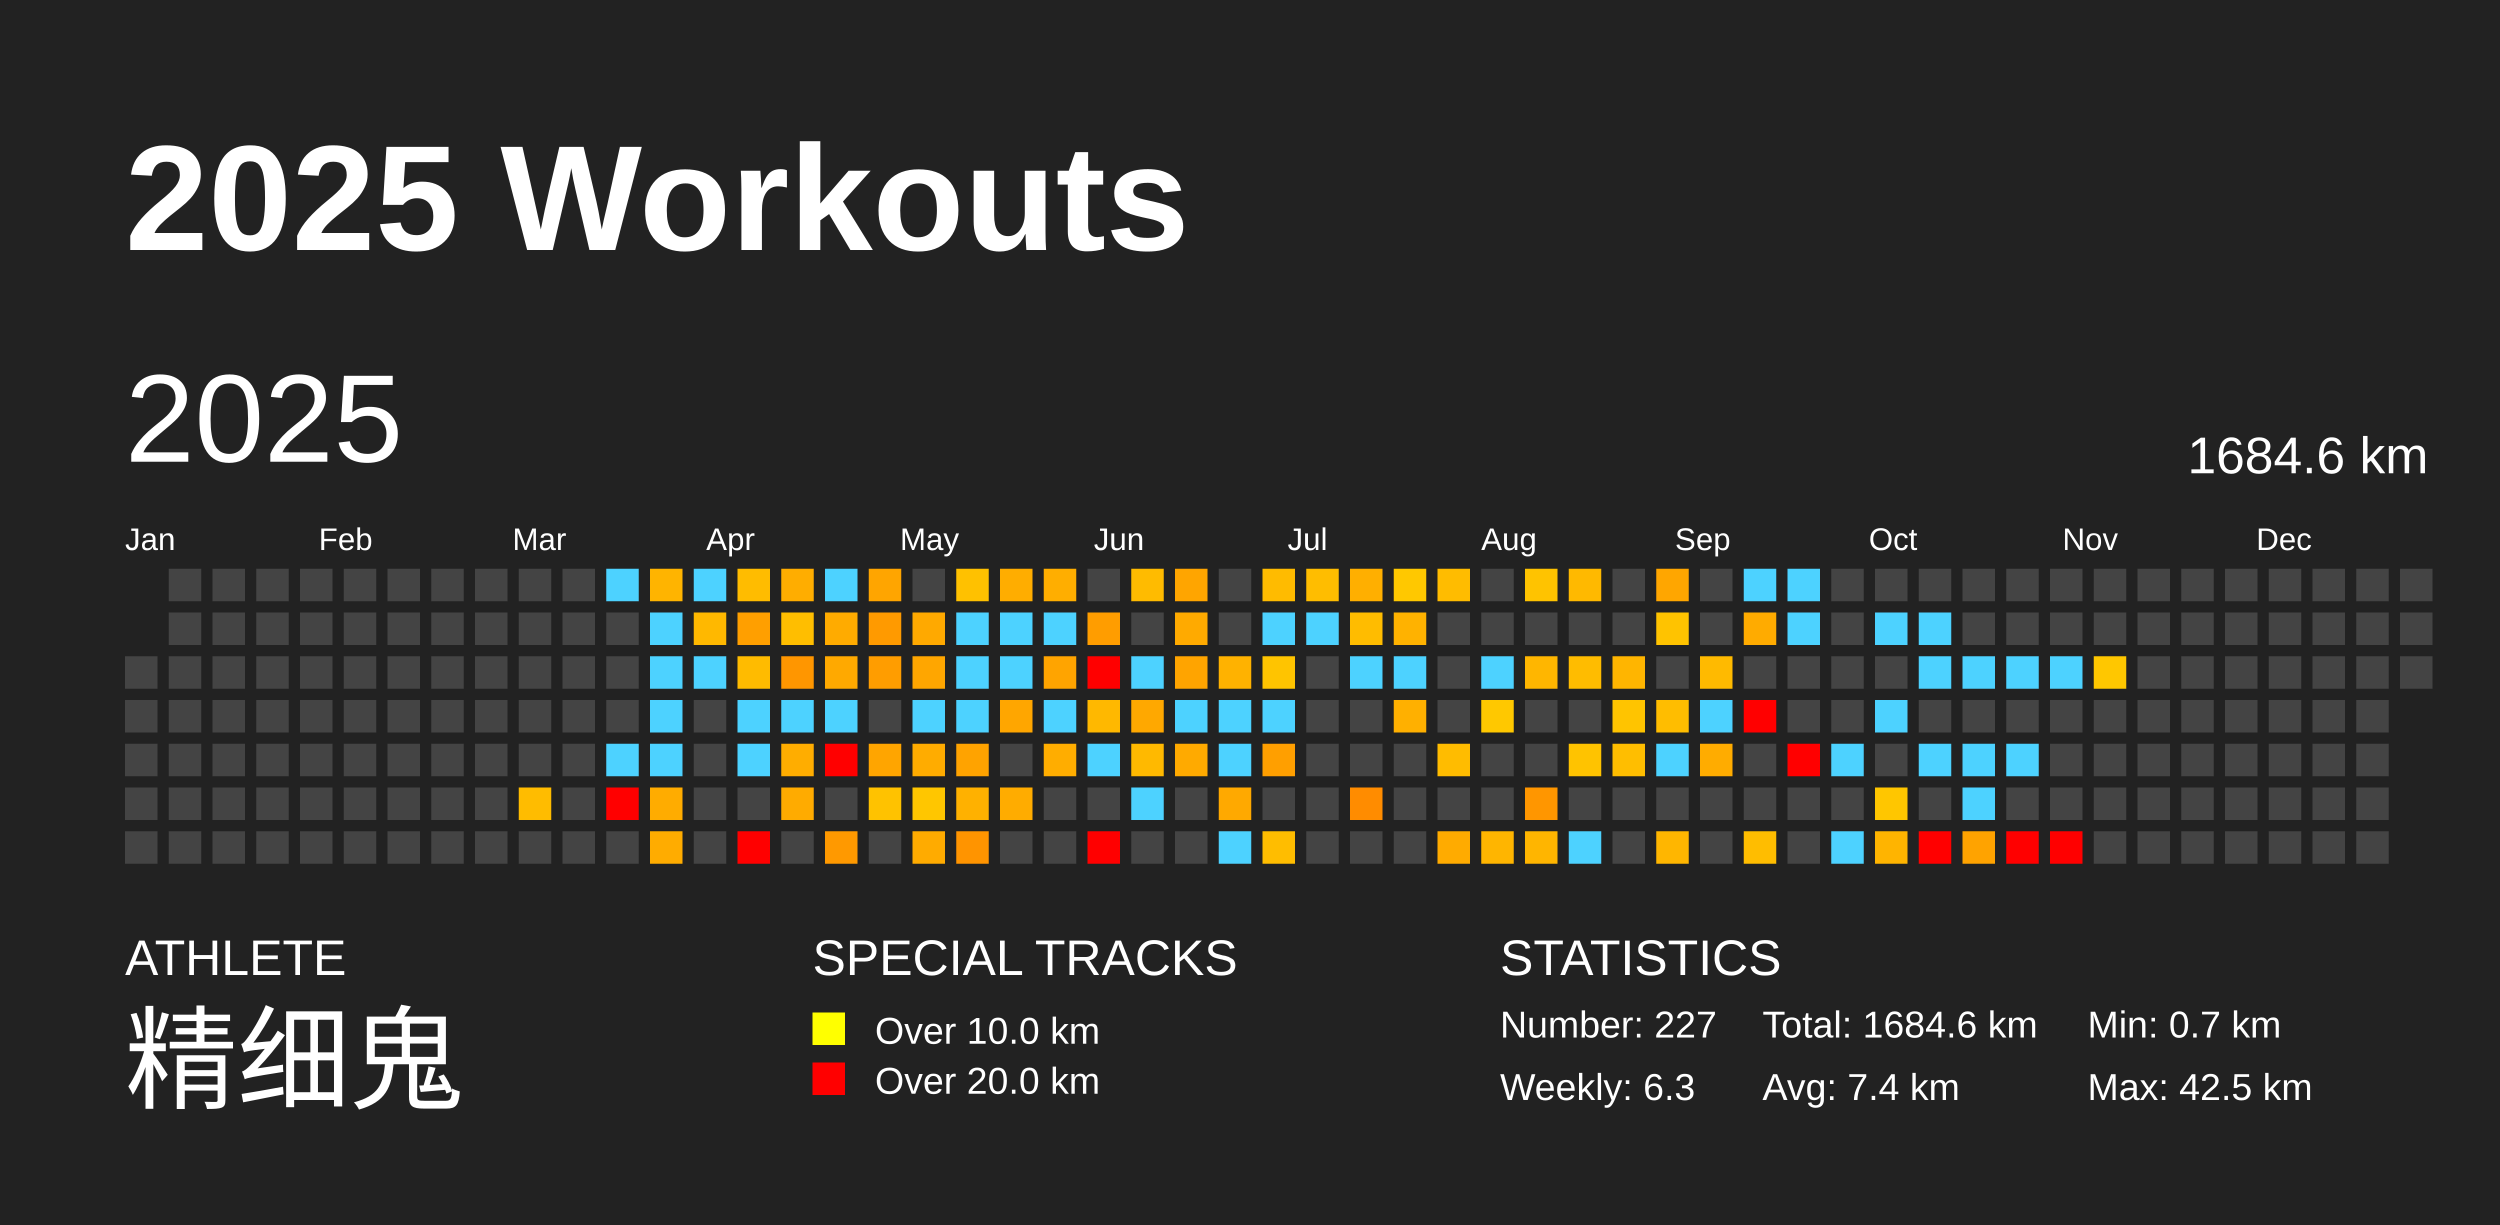
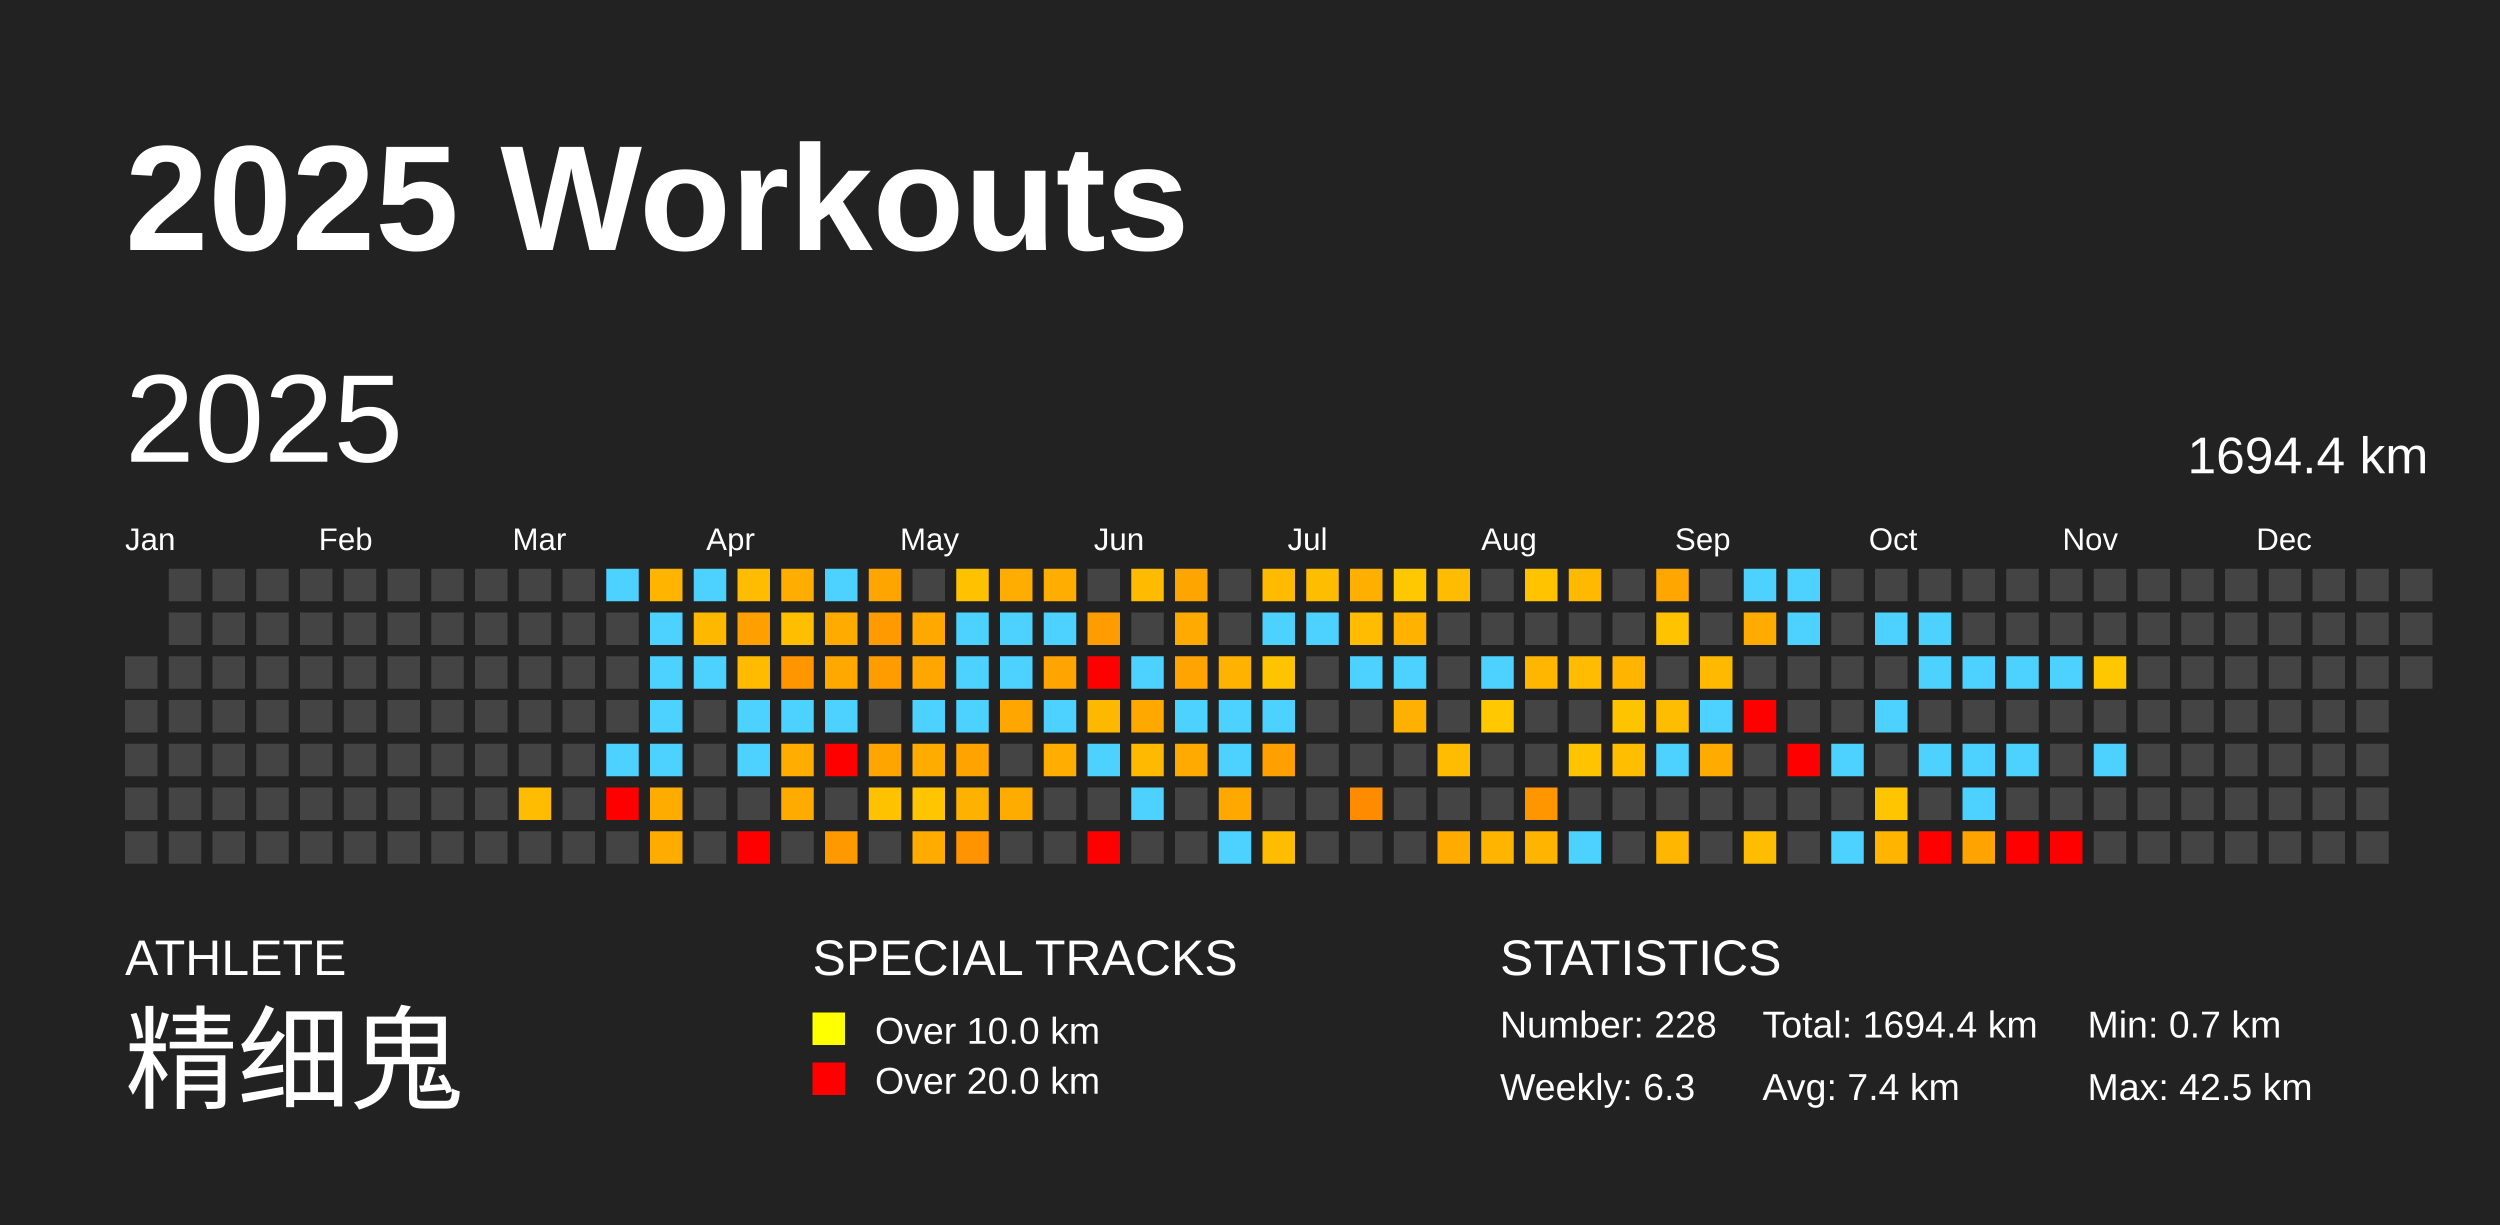
<svg xmlns="http://www.w3.org/2000/svg" baseProfile="full" height="98mm" version="1.1" viewBox="0,0,200,98" width="200mm">
  <defs />
  <rect fill="#222222" height="98" width="200" x="0" y="0" />
  <text fill="#FFFFFF" style="font-size:12px; font-family:Arial; font-weight:bold;" x="10" y="20">2025 Workouts</text>
  <text fill="#FFFFFF" style="font-size:4px; font-family:Arial" x="10" y="78">ATHLETE</text>
  <text fill="#FFFFFF" style="font-size:9px; font-family:Arial" x="10" y="88">精细鬼</text>
  <text fill="#FFFFFF" style="font-size:4px; font-family:Arial" x="65" y="78">SPECIAL TRACKS</text>
  <rect fill="yellow" height="2.6" width="2.6" x="65" y="81" />
  <text fill="#FFFFFF" style="font-size:3px; font-family:Arial" x="70" y="83.5">Over 10.0 km</text>
  <rect fill="red" height="2.6" width="2.6" x="65" y="85" />
  <text fill="#FFFFFF" style="font-size:3px; font-family:Arial" x="70" y="87.5">Over 20.0 km</text>
  <text fill="#FFFFFF" style="font-size:4px; font-family:Arial" x="120" y="78">STATISTICS</text>
-   <text fill="#FFFFFF" style="font-size:3px; font-family:Arial" x="120" y="83">Number: 227</text>
+   <text fill="#FFFFFF" style="font-size:3px; font-family:Arial" x="120" y="83">Number: 228</text>
  <text fill="#FFFFFF" style="font-size:3px; font-family:Arial" x="120" y="88">Weekly: 6.3</text>
-   <text fill="#FFFFFF" style="font-size:3px; font-family:Arial" x="141" y="83">Total: 1684.6 km</text>
+   <text fill="#FFFFFF" style="font-size:3px; font-family:Arial" x="141" y="83">Total: 1694.4 km</text>
  <text fill="#FFFFFF" style="font-size:3px; font-family:Arial" x="141" y="88">Avg: 7.4 km</text>
  <text fill="#FFFFFF" style="font-size:3px; font-family:Arial" x="167" y="83">Min: 0.7 km</text>
  <text fill="#FFFFFF" style="font-size:3px; font-family:Arial" x="167" y="88">Max: 42.5 km</text>
  <text dominant-baseline="hanging" fill="#FFFFFF" style="font-size:10.0px; font-family:Arial;" x="10" y="30">2025</text>
-   <text dominant-baseline="hanging" fill="#FFFFFF" style="font-size:4.125px; font-family:Arial;" x="175" y="35">1684.6 km</text>
+   <text dominant-baseline="hanging" fill="#FFFFFF" style="font-size:4.125px; font-family:Arial;" x="175" y="35">1694.4 km</text>
  <text fill="#FFFFFF" style="font-size:2.5px; font-family:Arial" x="10.0" y="44">Jan</text>
  <text fill="#FFFFFF" style="font-size:2.5px; font-family:Arial" x="25.5" y="44">Feb</text>
  <text fill="#FFFFFF" style="font-size:2.5px; font-family:Arial" x="41.0" y="44">Mar</text>
  <text fill="#FFFFFF" style="font-size:2.5px; font-family:Arial" x="56.5" y="44">Apr</text>
  <text fill="#FFFFFF" style="font-size:2.5px; font-family:Arial" x="72.0" y="44">May</text>
  <text fill="#FFFFFF" style="font-size:2.5px; font-family:Arial" x="87.5" y="44">Jun</text>
  <text fill="#FFFFFF" style="font-size:2.5px; font-family:Arial" x="103.0" y="44">Jul</text>
  <text fill="#FFFFFF" style="font-size:2.5px; font-family:Arial" x="118.5" y="44">Aug</text>
  <text fill="#FFFFFF" style="font-size:2.5px; font-family:Arial" x="134.0" y="44">Sep</text>
  <text fill="#FFFFFF" style="font-size:2.5px; font-family:Arial" x="149.5" y="44">Oct</text>
  <text fill="#FFFFFF" style="font-size:2.5px; font-family:Arial" x="165.0" y="44">Nov</text>
  <text fill="#FFFFFF" style="font-size:2.5px; font-family:Arial" x="180.5" y="44">Dec</text>
  <rect fill="#444444" height="2.6" width="2.6" x="10.0" y="52.5" />
  <rect fill="#444444" height="2.6" width="2.6" x="10.0" y="56.0" />
  <rect fill="#444444" height="2.6" width="2.6" x="10.0" y="59.5" />
  <rect fill="#444444" height="2.6" width="2.6" x="10.0" y="63.0" />
  <rect fill="#444444" height="2.6" width="2.6" x="10.0" y="66.5" />
  <rect fill="#444444" height="2.6" width="2.6" x="13.5" y="45.5" />
  <rect fill="#444444" height="2.6" width="2.6" x="13.5" y="49.0" />
  <rect fill="#444444" height="2.6" width="2.6" x="13.5" y="52.5" />
  <rect fill="#444444" height="2.6" width="2.6" x="13.5" y="56.0" />
  <rect fill="#444444" height="2.6" width="2.6" x="13.5" y="59.5" />
  <rect fill="#444444" height="2.6" width="2.6" x="13.5" y="63.0" />
  <rect fill="#444444" height="2.6" width="2.6" x="13.5" y="66.5" />
  <rect fill="#444444" height="2.6" width="2.6" x="17.0" y="45.5" />
  <rect fill="#444444" height="2.6" width="2.6" x="17.0" y="49.0" />
  <rect fill="#444444" height="2.6" width="2.6" x="17.0" y="52.5" />
  <rect fill="#444444" height="2.6" width="2.6" x="17.0" y="56.0" />
  <rect fill="#444444" height="2.6" width="2.6" x="17.0" y="59.5" />
  <rect fill="#444444" height="2.6" width="2.6" x="17.0" y="63.0" />
  <rect fill="#444444" height="2.6" width="2.6" x="17.0" y="66.5" />
  <rect fill="#444444" height="2.6" width="2.6" x="20.5" y="45.5" />
  <rect fill="#444444" height="2.6" width="2.6" x="20.5" y="49.0" />
  <rect fill="#444444" height="2.6" width="2.6" x="20.5" y="52.5" />
  <rect fill="#444444" height="2.6" width="2.6" x="20.5" y="56.0" />
  <rect fill="#444444" height="2.6" width="2.6" x="20.5" y="59.5" />
  <rect fill="#444444" height="2.6" width="2.6" x="20.5" y="63.0" />
  <rect fill="#444444" height="2.6" width="2.6" x="20.5" y="66.5" />
  <rect fill="#444444" height="2.6" width="2.6" x="24.0" y="45.5" />
  <rect fill="#444444" height="2.6" width="2.6" x="24.0" y="49.0" />
  <rect fill="#444444" height="2.6" width="2.6" x="24.0" y="52.5" />
  <rect fill="#444444" height="2.6" width="2.6" x="24.0" y="56.0" />
  <rect fill="#444444" height="2.6" width="2.6" x="24.0" y="59.5" />
  <rect fill="#444444" height="2.6" width="2.6" x="24.0" y="63.0" />
  <rect fill="#444444" height="2.6" width="2.6" x="24.0" y="66.5" />
  <rect fill="#444444" height="2.6" width="2.6" x="27.5" y="45.5" />
  <rect fill="#444444" height="2.6" width="2.6" x="27.5" y="49.0" />
  <rect fill="#444444" height="2.6" width="2.6" x="27.5" y="52.5" />
  <rect fill="#444444" height="2.6" width="2.6" x="27.5" y="56.0" />
  <rect fill="#444444" height="2.6" width="2.6" x="27.5" y="59.5" />
  <rect fill="#444444" height="2.6" width="2.6" x="27.5" y="63.0" />
  <rect fill="#444444" height="2.6" width="2.6" x="27.5" y="66.5" />
  <rect fill="#444444" height="2.6" width="2.6" x="31.0" y="45.5" />
  <rect fill="#444444" height="2.6" width="2.6" x="31.0" y="49.0" />
  <rect fill="#444444" height="2.6" width="2.6" x="31.0" y="52.5" />
  <rect fill="#444444" height="2.6" width="2.6" x="31.0" y="56.0" />
  <rect fill="#444444" height="2.6" width="2.6" x="31.0" y="59.5" />
  <rect fill="#444444" height="2.6" width="2.6" x="31.0" y="63.0" />
  <rect fill="#444444" height="2.6" width="2.6" x="31.0" y="66.5" />
  <rect fill="#444444" height="2.6" width="2.6" x="34.5" y="45.5" />
  <rect fill="#444444" height="2.6" width="2.6" x="34.5" y="49.0" />
  <rect fill="#444444" height="2.6" width="2.6" x="34.5" y="52.5" />
  <rect fill="#444444" height="2.6" width="2.6" x="34.5" y="56.0" />
  <rect fill="#444444" height="2.6" width="2.6" x="34.5" y="59.5" />
  <rect fill="#444444" height="2.6" width="2.6" x="34.5" y="63.0" />
  <rect fill="#444444" height="2.6" width="2.6" x="34.5" y="66.5" />
  <rect fill="#444444" height="2.6" width="2.6" x="38.0" y="45.5" />
  <rect fill="#444444" height="2.6" width="2.6" x="38.0" y="49.0" />
  <rect fill="#444444" height="2.6" width="2.6" x="38.0" y="52.5" />
  <rect fill="#444444" height="2.6" width="2.6" x="38.0" y="56.0" />
  <rect fill="#444444" height="2.6" width="2.6" x="38.0" y="59.5" />
  <rect fill="#444444" height="2.6" width="2.6" x="38.0" y="63.0" />
  <rect fill="#444444" height="2.6" width="2.6" x="38.0" y="66.5" />
  <rect fill="#444444" height="2.6" width="2.6" x="41.5" y="45.5" />
  <rect fill="#444444" height="2.6" width="2.6" x="41.5" y="49.0" />
  <rect fill="#444444" height="2.6" width="2.6" x="41.5" y="52.5" />
  <rect fill="#444444" height="2.6" width="2.6" x="41.5" y="56.0" />
  <rect fill="#444444" height="2.6" width="2.6" x="41.5" y="59.5" />
  <rect fill="#ffbc00" height="2.6" width="2.6" x="41.5" y="63.0" />
  <rect fill="#444444" height="2.6" width="2.6" x="41.5" y="66.5" />
  <rect fill="#444444" height="2.6" width="2.6" x="45.0" y="45.5" />
  <rect fill="#444444" height="2.6" width="2.6" x="45.0" y="49.0" />
  <rect fill="#444444" height="2.6" width="2.6" x="45.0" y="52.5" />
  <rect fill="#444444" height="2.6" width="2.6" x="45.0" y="56.0" />
  <rect fill="#444444" height="2.6" width="2.6" x="45.0" y="59.5" />
  <rect fill="#444444" height="2.6" width="2.6" x="45.0" y="63.0" />
  <rect fill="#444444" height="2.6" width="2.6" x="45.0" y="66.5" />
  <rect fill="#4dd2ff" height="2.6" width="2.6" x="48.5" y="45.5" />
  <rect fill="#444444" height="2.6" width="2.6" x="48.5" y="49.0" />
  <rect fill="#444444" height="2.6" width="2.6" x="48.5" y="52.5" />
  <rect fill="#444444" height="2.6" width="2.6" x="48.5" y="56.0" />
  <rect fill="#4dd2ff" height="2.6" width="2.6" x="48.5" y="59.5" />
  <rect fill="red" height="2.6" width="2.6" x="48.5" y="63.0" />
  <rect fill="#444444" height="2.6" width="2.6" x="48.5" y="66.5" />
  <rect fill="#ffb400" height="2.6" width="2.6" x="52.0" y="45.5" />
  <rect fill="#4dd2ff" height="2.6" width="2.6" x="52.0" y="49.0" />
  <rect fill="#4dd2ff" height="2.6" width="2.6" x="52.0" y="52.5" />
  <rect fill="#4dd2ff" height="2.6" width="2.6" x="52.0" y="56.0" />
  <rect fill="#4dd2ff" height="2.6" width="2.6" x="52.0" y="59.5" />
  <rect fill="#ffac00" height="2.6" width="2.6" x="52.0" y="63.0" />
  <rect fill="#ffac00" height="2.6" width="2.6" x="52.0" y="66.5" />
  <rect fill="#4dd2ff" height="2.6" width="2.6" x="55.5" y="45.5" />
  <rect fill="#ffb800" height="2.6" width="2.6" x="55.5" y="49.0" />
  <rect fill="#4dd2ff" height="2.6" width="2.6" x="55.5" y="52.5" />
  <rect fill="#444444" height="2.6" width="2.6" x="55.5" y="56.0" />
  <rect fill="#444444" height="2.6" width="2.6" x="55.5" y="59.5" />
  <rect fill="#444444" height="2.6" width="2.6" x="55.5" y="63.0" />
  <rect fill="#444444" height="2.6" width="2.6" x="55.5" y="66.5" />
  <rect fill="#ffbc00" height="2.6" width="2.6" x="59.0" y="45.5" />
  <rect fill="#ff9f00" height="2.6" width="2.6" x="59.0" y="49.0" />
  <rect fill="#ffbb00" height="2.6" width="2.6" x="59.0" y="52.5" />
  <rect fill="#4dd2ff" height="2.6" width="2.6" x="59.0" y="56.0" />
  <rect fill="#4dd2ff" height="2.6" width="2.6" x="59.0" y="59.5" />
  <rect fill="#444444" height="2.6" width="2.6" x="59.0" y="63.0" />
  <rect fill="red" height="2.6" width="2.6" x="59.0" y="66.5" />
  <rect fill="#ffad00" height="2.6" width="2.6" x="62.5" y="45.5" />
  <rect fill="#ffbe00" height="2.6" width="2.6" x="62.5" y="49.0" />
  <rect fill="#ff9600" height="2.6" width="2.6" x="62.5" y="52.5" />
  <rect fill="#4dd2ff" height="2.6" width="2.6" x="62.5" y="56.0" />
  <rect fill="#ffad00" height="2.6" width="2.6" x="62.5" y="59.5" />
  <rect fill="#ffab00" height="2.6" width="2.6" x="62.5" y="63.0" />
  <rect fill="#444444" height="2.6" width="2.6" x="62.5" y="66.5" />
  <rect fill="#4dd2ff" height="2.6" width="2.6" x="66.0" y="45.5" />
  <rect fill="#ffab00" height="2.6" width="2.6" x="66.0" y="49.0" />
  <rect fill="#ffa900" height="2.6" width="2.6" x="66.0" y="52.5" />
  <rect fill="#4dd2ff" height="2.6" width="2.6" x="66.0" y="56.0" />
  <rect fill="red" height="2.6" width="2.6" x="66.0" y="59.5" />
  <rect fill="#444444" height="2.6" width="2.6" x="66.0" y="63.0" />
  <rect fill="#ff9900" height="2.6" width="2.6" x="66.0" y="66.5" />
  <rect fill="#ffa500" height="2.6" width="2.6" x="69.5" y="45.5" />
  <rect fill="#ff9a00" height="2.6" width="2.6" x="69.5" y="49.0" />
  <rect fill="#ff9d00" height="2.6" width="2.6" x="69.5" y="52.5" />
  <rect fill="#444444" height="2.6" width="2.6" x="69.5" y="56.0" />
  <rect fill="#ffa500" height="2.6" width="2.6" x="69.5" y="59.5" />
  <rect fill="#ffc200" height="2.6" width="2.6" x="69.5" y="63.0" />
  <rect fill="#444444" height="2.6" width="2.6" x="69.5" y="66.5" />
  <rect fill="#444444" height="2.6" width="2.6" x="73.0" y="45.5" />
  <rect fill="#ffa900" height="2.6" width="2.6" x="73.0" y="49.0" />
  <rect fill="#ffa600" height="2.6" width="2.6" x="73.0" y="52.5" />
  <rect fill="#4dd2ff" height="2.6" width="2.6" x="73.0" y="56.0" />
  <rect fill="#ffac00" height="2.6" width="2.6" x="73.0" y="59.5" />
  <rect fill="#ffc600" height="2.6" width="2.6" x="73.0" y="63.0" />
  <rect fill="#ffab00" height="2.6" width="2.6" x="73.0" y="66.5" />
  <rect fill="#ffc100" height="2.6" width="2.6" x="76.5" y="45.5" />
  <rect fill="#4dd2ff" height="2.6" width="2.6" x="76.5" y="49.0" />
  <rect fill="#4dd2ff" height="2.6" width="2.6" x="76.5" y="52.5" />
  <rect fill="#4dd2ff" height="2.6" width="2.6" x="76.5" y="56.0" />
  <rect fill="#ffa300" height="2.6" width="2.6" x="76.5" y="59.5" />
  <rect fill="#ffb100" height="2.6" width="2.6" x="76.5" y="63.0" />
  <rect fill="#ff9400" height="2.6" width="2.6" x="76.5" y="66.5" />
  <rect fill="#ffad00" height="2.6" width="2.6" x="80.0" y="45.5" />
  <rect fill="#4dd2ff" height="2.6" width="2.6" x="80.0" y="49.0" />
  <rect fill="#4dd2ff" height="2.6" width="2.6" x="80.0" y="52.5" />
  <rect fill="#ffa600" height="2.6" width="2.6" x="80.0" y="56.0" />
  <rect fill="#444444" height="2.6" width="2.6" x="80.0" y="59.5" />
  <rect fill="#ffac00" height="2.6" width="2.6" x="80.0" y="63.0" />
  <rect fill="#444444" height="2.6" width="2.6" x="80.0" y="66.5" />
  <rect fill="#ffae00" height="2.6" width="2.6" x="83.5" y="45.5" />
  <rect fill="#4dd2ff" height="2.6" width="2.6" x="83.5" y="49.0" />
  <rect fill="#ffa400" height="2.6" width="2.6" x="83.5" y="52.5" />
  <rect fill="#4dd2ff" height="2.6" width="2.6" x="83.5" y="56.0" />
  <rect fill="#ffad00" height="2.6" width="2.6" x="83.5" y="59.5" />
  <rect fill="#444444" height="2.6" width="2.6" x="83.5" y="63.0" />
  <rect fill="#444444" height="2.6" width="2.6" x="83.5" y="66.5" />
  <rect fill="#444444" height="2.6" width="2.6" x="87.0" y="45.5" />
  <rect fill="#ff9d00" height="2.6" width="2.6" x="87.0" y="49.0" />
  <rect fill="red" height="2.6" width="2.6" x="87.0" y="52.5" />
  <rect fill="#ffb800" height="2.6" width="2.6" x="87.0" y="56.0" />
  <rect fill="#4dd2ff" height="2.6" width="2.6" x="87.0" y="59.5" />
  <rect fill="#444444" height="2.6" width="2.6" x="87.0" y="63.0" />
  <rect fill="red" height="2.6" width="2.6" x="87.0" y="66.5" />
  <rect fill="#ffbb00" height="2.6" width="2.6" x="90.5" y="45.5" />
  <rect fill="#444444" height="2.6" width="2.6" x="90.5" y="49.0" />
  <rect fill="#4dd2ff" height="2.6" width="2.6" x="90.5" y="52.5" />
  <rect fill="#ffa800" height="2.6" width="2.6" x="90.5" y="56.0" />
  <rect fill="#ffb900" height="2.6" width="2.6" x="90.5" y="59.5" />
  <rect fill="#4dd2ff" height="2.6" width="2.6" x="90.5" y="63.0" />
  <rect fill="#444444" height="2.6" width="2.6" x="90.5" y="66.5" />
  <rect fill="#ffa500" height="2.6" width="2.6" x="94.0" y="45.5" />
  <rect fill="#ffaa00" height="2.6" width="2.6" x="94.0" y="49.0" />
  <rect fill="#ffa400" height="2.6" width="2.6" x="94.0" y="52.5" />
  <rect fill="#4dd2ff" height="2.6" width="2.6" x="94.0" y="56.0" />
  <rect fill="#ffaa00" height="2.6" width="2.6" x="94.0" y="59.5" />
  <rect fill="#444444" height="2.6" width="2.6" x="94.0" y="63.0" />
  <rect fill="#444444" height="2.6" width="2.6" x="94.0" y="66.5" />
  <rect fill="#444444" height="2.6" width="2.6" x="97.5" y="45.5" />
  <rect fill="#444444" height="2.6" width="2.6" x="97.5" y="49.0" />
  <rect fill="#ffb200" height="2.6" width="2.6" x="97.5" y="52.5" />
  <rect fill="#4dd2ff" height="2.6" width="2.6" x="97.5" y="56.0" />
  <rect fill="#4dd2ff" height="2.6" width="2.6" x="97.5" y="59.5" />
  <rect fill="#ffa900" height="2.6" width="2.6" x="97.5" y="63.0" />
  <rect fill="#4dd2ff" height="2.6" width="2.6" x="97.5" y="66.5" />
  <rect fill="#ffbb00" height="2.6" width="2.6" x="101.0" y="45.5" />
  <rect fill="#4dd2ff" height="2.6" width="2.6" x="101.0" y="49.0" />
  <rect fill="#ffc400" height="2.6" width="2.6" x="101.0" y="52.5" />
  <rect fill="#4dd2ff" height="2.6" width="2.6" x="101.0" y="56.0" />
  <rect fill="#ff9f00" height="2.6" width="2.6" x="101.0" y="59.5" />
  <rect fill="#444444" height="2.6" width="2.6" x="101.0" y="63.0" />
  <rect fill="#ffbd00" height="2.6" width="2.6" x="101.0" y="66.5" />
  <rect fill="#ffbd00" height="2.6" width="2.6" x="104.5" y="45.5" />
  <rect fill="#4dd2ff" height="2.6" width="2.6" x="104.5" y="49.0" />
  <rect fill="#444444" height="2.6" width="2.6" x="104.5" y="52.5" />
  <rect fill="#444444" height="2.6" width="2.6" x="104.5" y="56.0" />
  <rect fill="#444444" height="2.6" width="2.6" x="104.5" y="59.5" />
  <rect fill="#444444" height="2.6" width="2.6" x="104.5" y="63.0" />
  <rect fill="#444444" height="2.6" width="2.6" x="104.5" y="66.5" />
  <rect fill="#ffaf00" height="2.6" width="2.6" x="108.0" y="45.5" />
  <rect fill="#ffbc00" height="2.6" width="2.6" x="108.0" y="49.0" />
  <rect fill="#4dd2ff" height="2.6" width="2.6" x="108.0" y="52.5" />
  <rect fill="#444444" height="2.6" width="2.6" x="108.0" y="56.0" />
  <rect fill="#444444" height="2.6" width="2.6" x="108.0" y="59.5" />
  <rect fill="#ff8c00" height="2.6" width="2.6" x="108.0" y="63.0" />
  <rect fill="#444444" height="2.6" width="2.6" x="108.0" y="66.5" />
  <rect fill="#ffc800" height="2.6" width="2.6" x="111.5" y="45.5" />
  <rect fill="#ffb200" height="2.6" width="2.6" x="111.5" y="49.0" />
  <rect fill="#4dd2ff" height="2.6" width="2.6" x="111.5" y="52.5" />
  <rect fill="#ffb000" height="2.6" width="2.6" x="111.5" y="56.0" />
  <rect fill="#444444" height="2.6" width="2.6" x="111.5" y="59.5" />
  <rect fill="#444444" height="2.6" width="2.6" x="111.5" y="63.0" />
  <rect fill="#444444" height="2.6" width="2.6" x="111.5" y="66.5" />
  <rect fill="#ffbc00" height="2.6" width="2.6" x="115.0" y="45.5" />
  <rect fill="#444444" height="2.6" width="2.6" x="115.0" y="49.0" />
  <rect fill="#444444" height="2.6" width="2.6" x="115.0" y="52.5" />
  <rect fill="#444444" height="2.6" width="2.6" x="115.0" y="56.0" />
  <rect fill="#ffbc00" height="2.6" width="2.6" x="115.0" y="59.5" />
  <rect fill="#444444" height="2.6" width="2.6" x="115.0" y="63.0" />
  <rect fill="#ffab00" height="2.6" width="2.6" x="115.0" y="66.5" />
  <rect fill="#444444" height="2.6" width="2.6" x="118.5" y="45.5" />
  <rect fill="#444444" height="2.6" width="2.6" x="118.5" y="49.0" />
  <rect fill="#4dd2ff" height="2.6" width="2.6" x="118.5" y="52.5" />
  <rect fill="#ffc800" height="2.6" width="2.6" x="118.5" y="56.0" />
  <rect fill="#444444" height="2.6" width="2.6" x="118.5" y="59.5" />
  <rect fill="#444444" height="2.6" width="2.6" x="118.5" y="63.0" />
  <rect fill="#ffb500" height="2.6" width="2.6" x="118.5" y="66.5" />
  <rect fill="#ffc300" height="2.6" width="2.6" x="122.0" y="45.5" />
  <rect fill="#444444" height="2.6" width="2.6" x="122.0" y="49.0" />
  <rect fill="#ffb600" height="2.6" width="2.6" x="122.0" y="52.5" />
  <rect fill="#444444" height="2.6" width="2.6" x="122.0" y="56.0" />
  <rect fill="#444444" height="2.6" width="2.6" x="122.0" y="59.5" />
  <rect fill="#ff9600" height="2.6" width="2.6" x="122.0" y="63.0" />
  <rect fill="#ffb500" height="2.6" width="2.6" x="122.0" y="66.5" />
  <rect fill="#ffb900" height="2.6" width="2.6" x="125.5" y="45.5" />
  <rect fill="#444444" height="2.6" width="2.6" x="125.5" y="49.0" />
  <rect fill="#ffbc00" height="2.6" width="2.6" x="125.5" y="52.5" />
  <rect fill="#444444" height="2.6" width="2.6" x="125.5" y="56.0" />
  <rect fill="#ffc300" height="2.6" width="2.6" x="125.5" y="59.5" />
  <rect fill="#444444" height="2.6" width="2.6" x="125.5" y="63.0" />
  <rect fill="#4dd2ff" height="2.6" width="2.6" x="125.5" y="66.5" />
  <rect fill="#444444" height="2.6" width="2.6" x="129.0" y="45.5" />
  <rect fill="#444444" height="2.6" width="2.6" x="129.0" y="49.0" />
  <rect fill="#ffb500" height="2.6" width="2.6" x="129.0" y="52.5" />
  <rect fill="#ffc400" height="2.6" width="2.6" x="129.0" y="56.0" />
  <rect fill="#ffbe00" height="2.6" width="2.6" x="129.0" y="59.5" />
  <rect fill="#444444" height="2.6" width="2.6" x="129.0" y="63.0" />
  <rect fill="#444444" height="2.6" width="2.6" x="129.0" y="66.5" />
  <rect fill="#ffa600" height="2.6" width="2.6" x="132.5" y="45.5" />
  <rect fill="#ffc300" height="2.6" width="2.6" x="132.5" y="49.0" />
  <rect fill="#444444" height="2.6" width="2.6" x="132.5" y="52.5" />
  <rect fill="#ffbd00" height="2.6" width="2.6" x="132.5" y="56.0" />
  <rect fill="#4dd2ff" height="2.6" width="2.6" x="132.5" y="59.5" />
  <rect fill="#444444" height="2.6" width="2.6" x="132.5" y="63.0" />
  <rect fill="#ffb600" height="2.6" width="2.6" x="132.5" y="66.5" />
  <rect fill="#444444" height="2.6" width="2.6" x="136.0" y="45.5" />
  <rect fill="#444444" height="2.6" width="2.6" x="136.0" y="49.0" />
  <rect fill="#ffba00" height="2.6" width="2.6" x="136.0" y="52.5" />
  <rect fill="#4dd2ff" height="2.6" width="2.6" x="136.0" y="56.0" />
  <rect fill="#ffac00" height="2.6" width="2.6" x="136.0" y="59.5" />
  <rect fill="#444444" height="2.6" width="2.6" x="136.0" y="63.0" />
  <rect fill="#444444" height="2.6" width="2.6" x="136.0" y="66.5" />
  <rect fill="#4dd2ff" height="2.6" width="2.6" x="139.5" y="45.5" />
  <rect fill="#ffab00" height="2.6" width="2.6" x="139.5" y="49.0" />
  <rect fill="#444444" height="2.6" width="2.6" x="139.5" y="52.5" />
  <rect fill="red" height="2.6" width="2.6" x="139.5" y="56.0" />
  <rect fill="#444444" height="2.6" width="2.6" x="139.5" y="59.5" />
  <rect fill="#444444" height="2.6" width="2.6" x="139.5" y="63.0" />
  <rect fill="#ffbd00" height="2.6" width="2.6" x="139.5" y="66.5" />
  <rect fill="#4dd2ff" height="2.6" width="2.6" x="143.0" y="45.5" />
  <rect fill="#4dd2ff" height="2.6" width="2.6" x="143.0" y="49.0" />
  <rect fill="#444444" height="2.6" width="2.6" x="143.0" y="52.5" />
  <rect fill="#444444" height="2.6" width="2.6" x="143.0" y="56.0" />
  <rect fill="red" height="2.6" width="2.6" x="143.0" y="59.5" />
  <rect fill="#444444" height="2.6" width="2.6" x="143.0" y="63.0" />
  <rect fill="#444444" height="2.6" width="2.6" x="143.0" y="66.5" />
  <rect fill="#444444" height="2.6" width="2.6" x="146.5" y="45.5" />
  <rect fill="#444444" height="2.6" width="2.6" x="146.5" y="49.0" />
  <rect fill="#444444" height="2.6" width="2.6" x="146.5" y="52.5" />
  <rect fill="#444444" height="2.6" width="2.6" x="146.5" y="56.0" />
  <rect fill="#4dd2ff" height="2.6" width="2.6" x="146.5" y="59.5" />
  <rect fill="#444444" height="2.6" width="2.6" x="146.5" y="63.0" />
  <rect fill="#4dd2ff" height="2.6" width="2.6" x="146.5" y="66.5" />
  <rect fill="#444444" height="2.6" width="2.6" x="150.0" y="45.5" />
  <rect fill="#4dd2ff" height="2.6" width="2.6" x="150.0" y="49.0" />
  <rect fill="#444444" height="2.6" width="2.6" x="150.0" y="52.5" />
  <rect fill="#4dd2ff" height="2.6" width="2.6" x="150.0" y="56.0" />
  <rect fill="#444444" height="2.6" width="2.6" x="150.0" y="59.5" />
  <rect fill="#ffc600" height="2.6" width="2.6" x="150.0" y="63.0" />
  <rect fill="#ffb400" height="2.6" width="2.6" x="150.0" y="66.5" />
  <rect fill="#444444" height="2.6" width="2.6" x="153.5" y="45.5" />
  <rect fill="#4dd2ff" height="2.6" width="2.6" x="153.5" y="49.0" />
  <rect fill="#4dd2ff" height="2.6" width="2.6" x="153.5" y="52.5" />
  <rect fill="#444444" height="2.6" width="2.6" x="153.5" y="56.0" />
  <rect fill="#4dd2ff" height="2.6" width="2.6" x="153.5" y="59.5" />
  <rect fill="#444444" height="2.6" width="2.6" x="153.5" y="63.0" />
  <rect fill="red" height="2.6" width="2.6" x="153.5" y="66.5" />
  <rect fill="#444444" height="2.6" width="2.6" x="157.0" y="45.5" />
  <rect fill="#444444" height="2.6" width="2.6" x="157.0" y="49.0" />
  <rect fill="#4dd2ff" height="2.6" width="2.6" x="157.0" y="52.5" />
  <rect fill="#444444" height="2.6" width="2.6" x="157.0" y="56.0" />
  <rect fill="#4dd2ff" height="2.6" width="2.6" x="157.0" y="59.5" />
  <rect fill="#4dd2ff" height="2.6" width="2.6" x="157.0" y="63.0" />
  <rect fill="#ffa300" height="2.6" width="2.6" x="157.0" y="66.5" />
  <rect fill="#444444" height="2.6" width="2.6" x="160.5" y="45.5" />
  <rect fill="#444444" height="2.6" width="2.6" x="160.5" y="49.0" />
  <rect fill="#4dd2ff" height="2.6" width="2.6" x="160.5" y="52.5" />
  <rect fill="#444444" height="2.6" width="2.6" x="160.5" y="56.0" />
  <rect fill="#4dd2ff" height="2.6" width="2.6" x="160.5" y="59.5" />
  <rect fill="#444444" height="2.6" width="2.6" x="160.5" y="63.0" />
  <rect fill="red" height="2.6" width="2.6" x="160.5" y="66.5" />
  <rect fill="#444444" height="2.6" width="2.6" x="164.0" y="45.5" />
  <rect fill="#444444" height="2.6" width="2.6" x="164.0" y="49.0" />
  <rect fill="#4dd2ff" height="2.6" width="2.6" x="164.0" y="52.5" />
  <rect fill="#444444" height="2.6" width="2.6" x="164.0" y="56.0" />
  <rect fill="#444444" height="2.6" width="2.6" x="164.0" y="59.5" />
  <rect fill="#444444" height="2.6" width="2.6" x="164.0" y="63.0" />
  <rect fill="red" height="2.6" width="2.6" x="164.0" y="66.5" />
  <rect fill="#444444" height="2.6" width="2.6" x="167.5" y="45.5" />
  <rect fill="#444444" height="2.6" width="2.6" x="167.5" y="49.0" />
  <rect fill="#ffc700" height="2.6" width="2.6" x="167.5" y="52.5" />
  <rect fill="#444444" height="2.6" width="2.6" x="167.5" y="56.0" />
-   <rect fill="#444444" height="2.6" width="2.6" x="167.5" y="59.5" />
+   <rect fill="#4dd2ff" height="2.6" width="2.6" x="167.5" y="59.5" />
  <rect fill="#444444" height="2.6" width="2.6" x="167.5" y="63.0" />
  <rect fill="#444444" height="2.6" width="2.6" x="167.5" y="66.5" />
  <rect fill="#444444" height="2.6" width="2.6" x="171.0" y="45.5" />
  <rect fill="#444444" height="2.6" width="2.6" x="171.0" y="49.0" />
  <rect fill="#444444" height="2.6" width="2.6" x="171.0" y="52.5" />
  <rect fill="#444444" height="2.6" width="2.6" x="171.0" y="56.0" />
  <rect fill="#444444" height="2.6" width="2.6" x="171.0" y="59.5" />
  <rect fill="#444444" height="2.6" width="2.6" x="171.0" y="63.0" />
  <rect fill="#444444" height="2.6" width="2.6" x="171.0" y="66.5" />
  <rect fill="#444444" height="2.6" width="2.6" x="174.5" y="45.5" />
  <rect fill="#444444" height="2.6" width="2.6" x="174.5" y="49.0" />
  <rect fill="#444444" height="2.6" width="2.6" x="174.5" y="52.5" />
  <rect fill="#444444" height="2.6" width="2.6" x="174.5" y="56.0" />
  <rect fill="#444444" height="2.6" width="2.6" x="174.5" y="59.5" />
  <rect fill="#444444" height="2.6" width="2.6" x="174.5" y="63.0" />
  <rect fill="#444444" height="2.6" width="2.6" x="174.5" y="66.5" />
  <rect fill="#444444" height="2.6" width="2.6" x="178.0" y="45.5" />
  <rect fill="#444444" height="2.6" width="2.6" x="178.0" y="49.0" />
  <rect fill="#444444" height="2.6" width="2.6" x="178.0" y="52.5" />
  <rect fill="#444444" height="2.6" width="2.6" x="178.0" y="56.0" />
  <rect fill="#444444" height="2.6" width="2.6" x="178.0" y="59.5" />
  <rect fill="#444444" height="2.6" width="2.6" x="178.0" y="63.0" />
  <rect fill="#444444" height="2.6" width="2.6" x="178.0" y="66.5" />
  <rect fill="#444444" height="2.6" width="2.6" x="181.5" y="45.5" />
  <rect fill="#444444" height="2.6" width="2.6" x="181.5" y="49.0" />
  <rect fill="#444444" height="2.6" width="2.6" x="181.5" y="52.5" />
  <rect fill="#444444" height="2.6" width="2.6" x="181.5" y="56.0" />
  <rect fill="#444444" height="2.6" width="2.6" x="181.5" y="59.5" />
  <rect fill="#444444" height="2.6" width="2.6" x="181.5" y="63.0" />
  <rect fill="#444444" height="2.6" width="2.6" x="181.5" y="66.5" />
  <rect fill="#444444" height="2.6" width="2.6" x="185.0" y="45.5" />
  <rect fill="#444444" height="2.6" width="2.6" x="185.0" y="49.0" />
  <rect fill="#444444" height="2.6" width="2.6" x="185.0" y="52.5" />
  <rect fill="#444444" height="2.6" width="2.6" x="185.0" y="56.0" />
  <rect fill="#444444" height="2.6" width="2.6" x="185.0" y="59.5" />
  <rect fill="#444444" height="2.6" width="2.6" x="185.0" y="63.0" />
  <rect fill="#444444" height="2.6" width="2.6" x="185.0" y="66.5" />
  <rect fill="#444444" height="2.6" width="2.6" x="188.5" y="45.5" />
  <rect fill="#444444" height="2.6" width="2.6" x="188.5" y="49.0" />
  <rect fill="#444444" height="2.6" width="2.6" x="188.5" y="52.5" />
  <rect fill="#444444" height="2.6" width="2.6" x="188.5" y="56.0" />
  <rect fill="#444444" height="2.6" width="2.6" x="188.5" y="59.5" />
  <rect fill="#444444" height="2.6" width="2.6" x="188.5" y="63.0" />
  <rect fill="#444444" height="2.6" width="2.6" x="188.5" y="66.5" />
  <rect fill="#444444" height="2.6" width="2.6" x="192.0" y="45.5" />
  <rect fill="#444444" height="2.6" width="2.6" x="192.0" y="49.0" />
  <rect fill="#444444" height="2.6" width="2.6" x="192.0" y="52.5" />
</svg>
